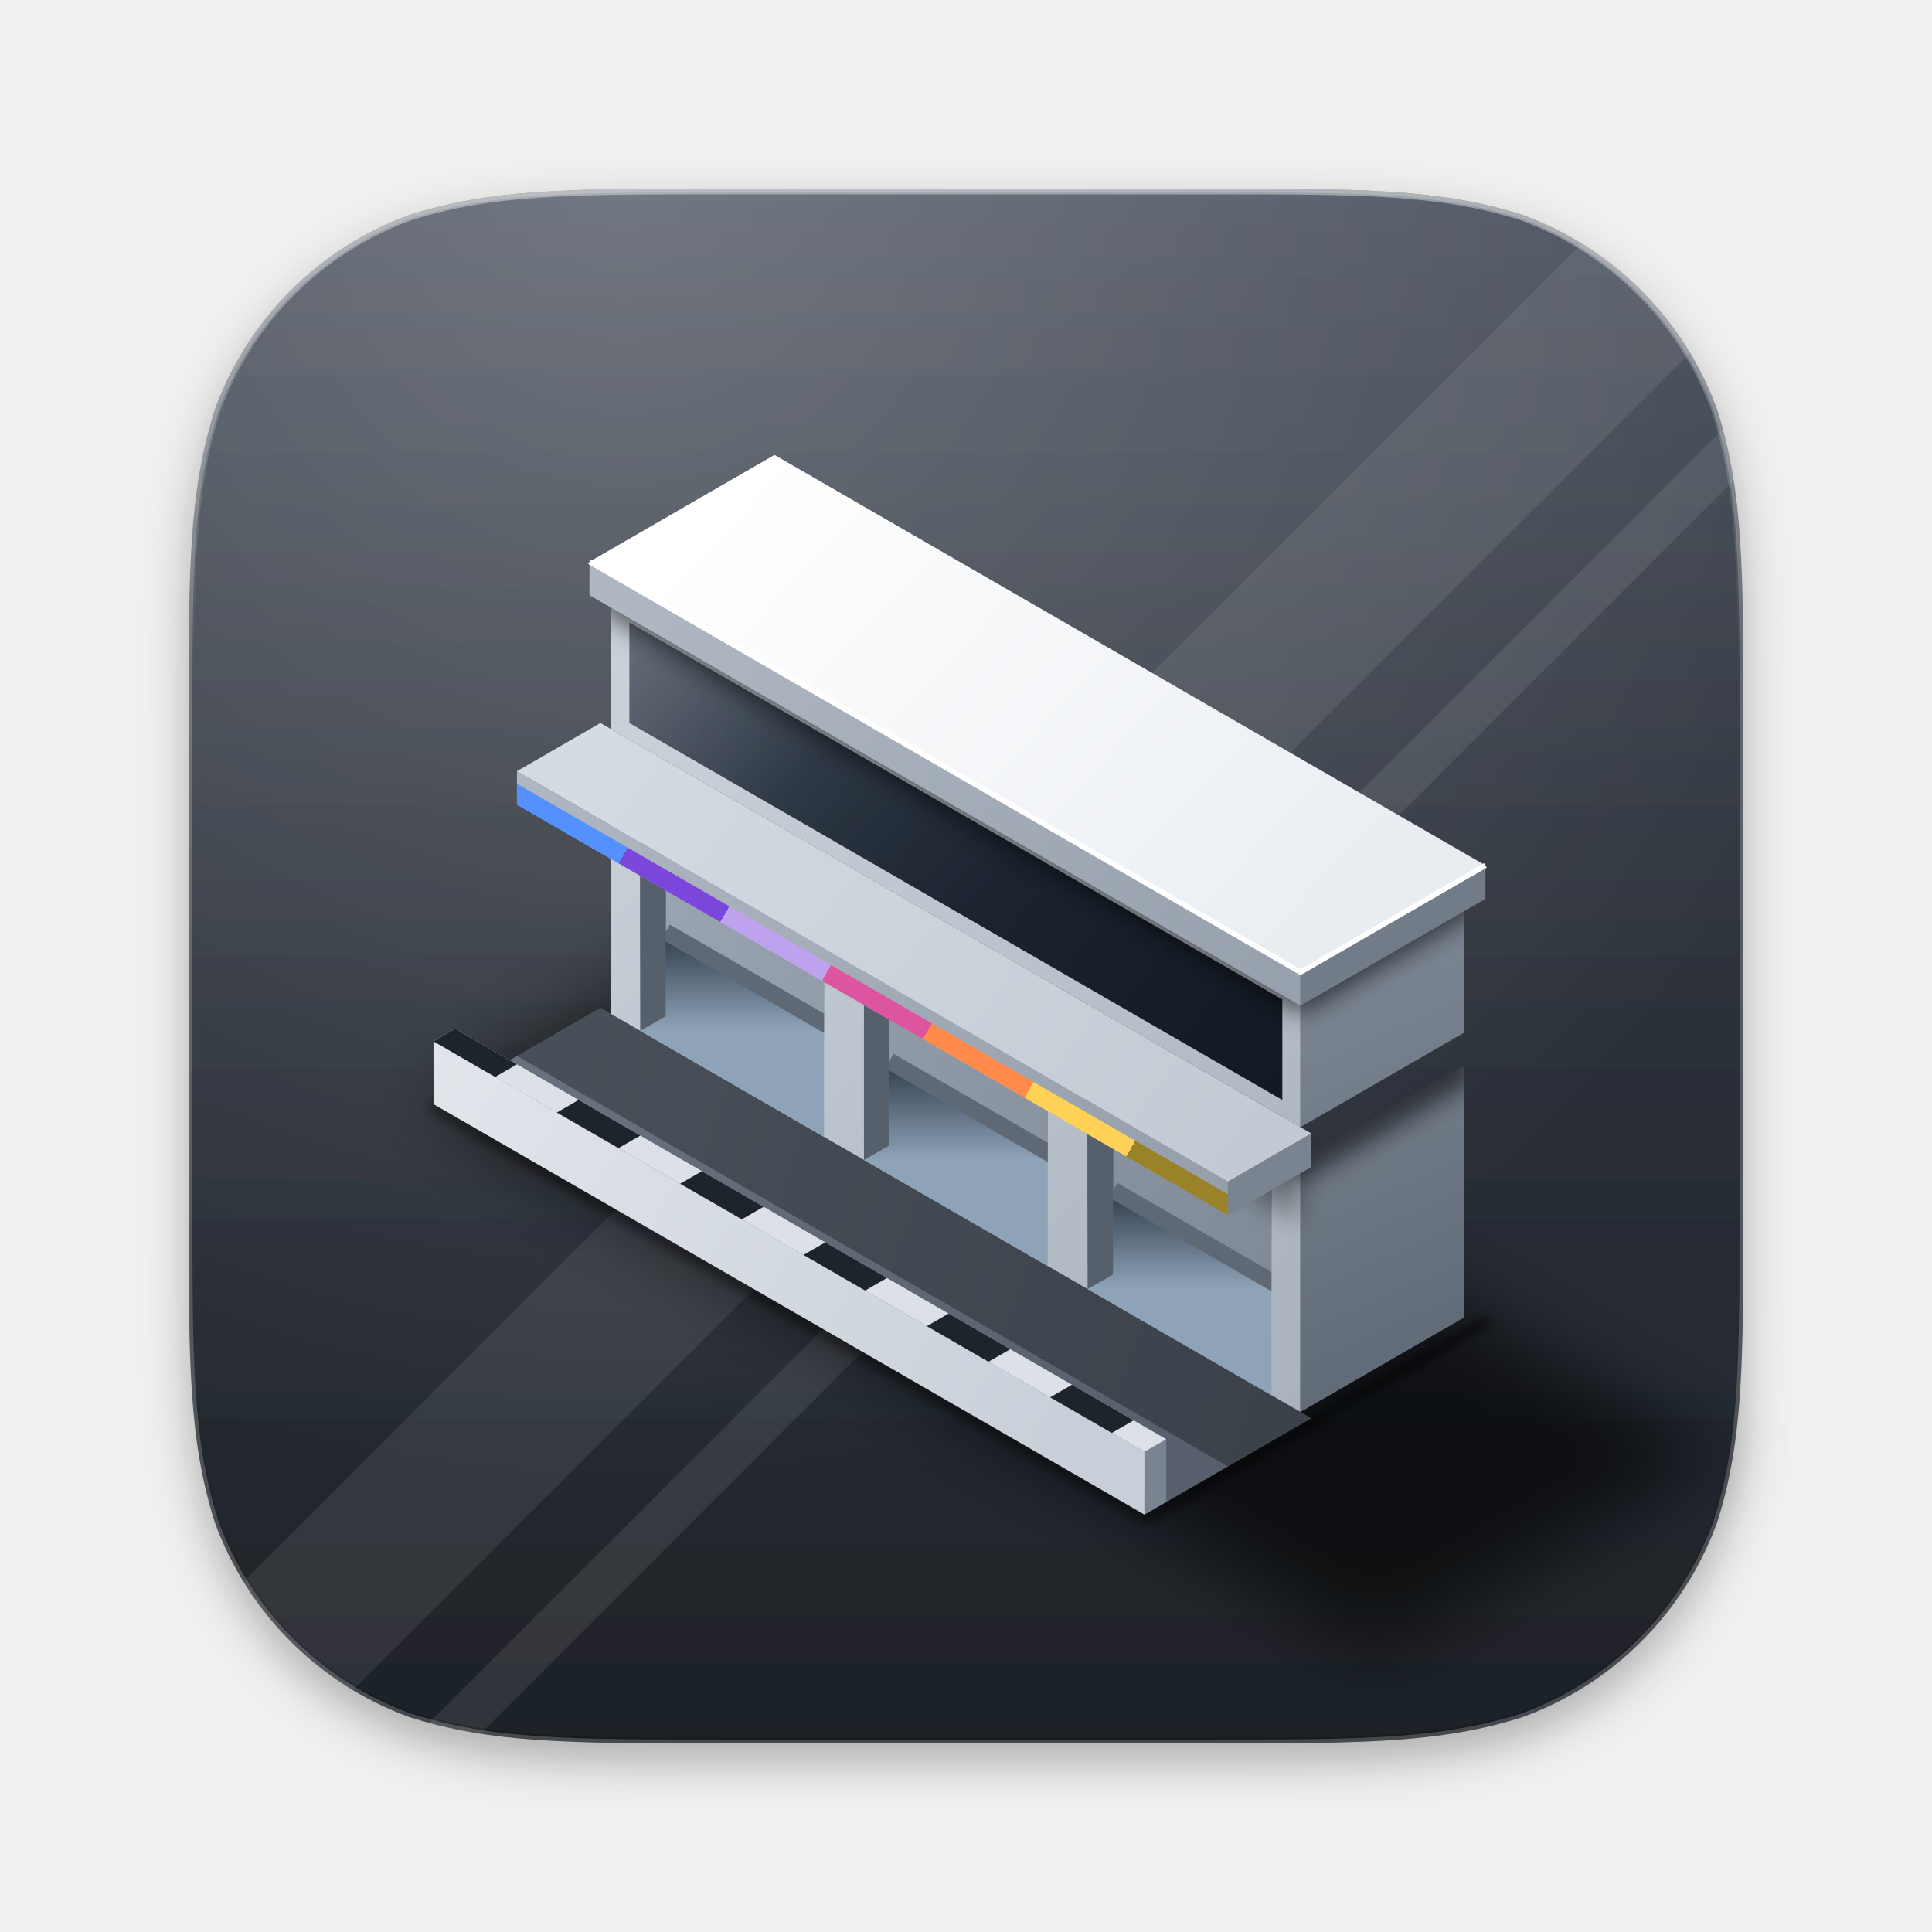
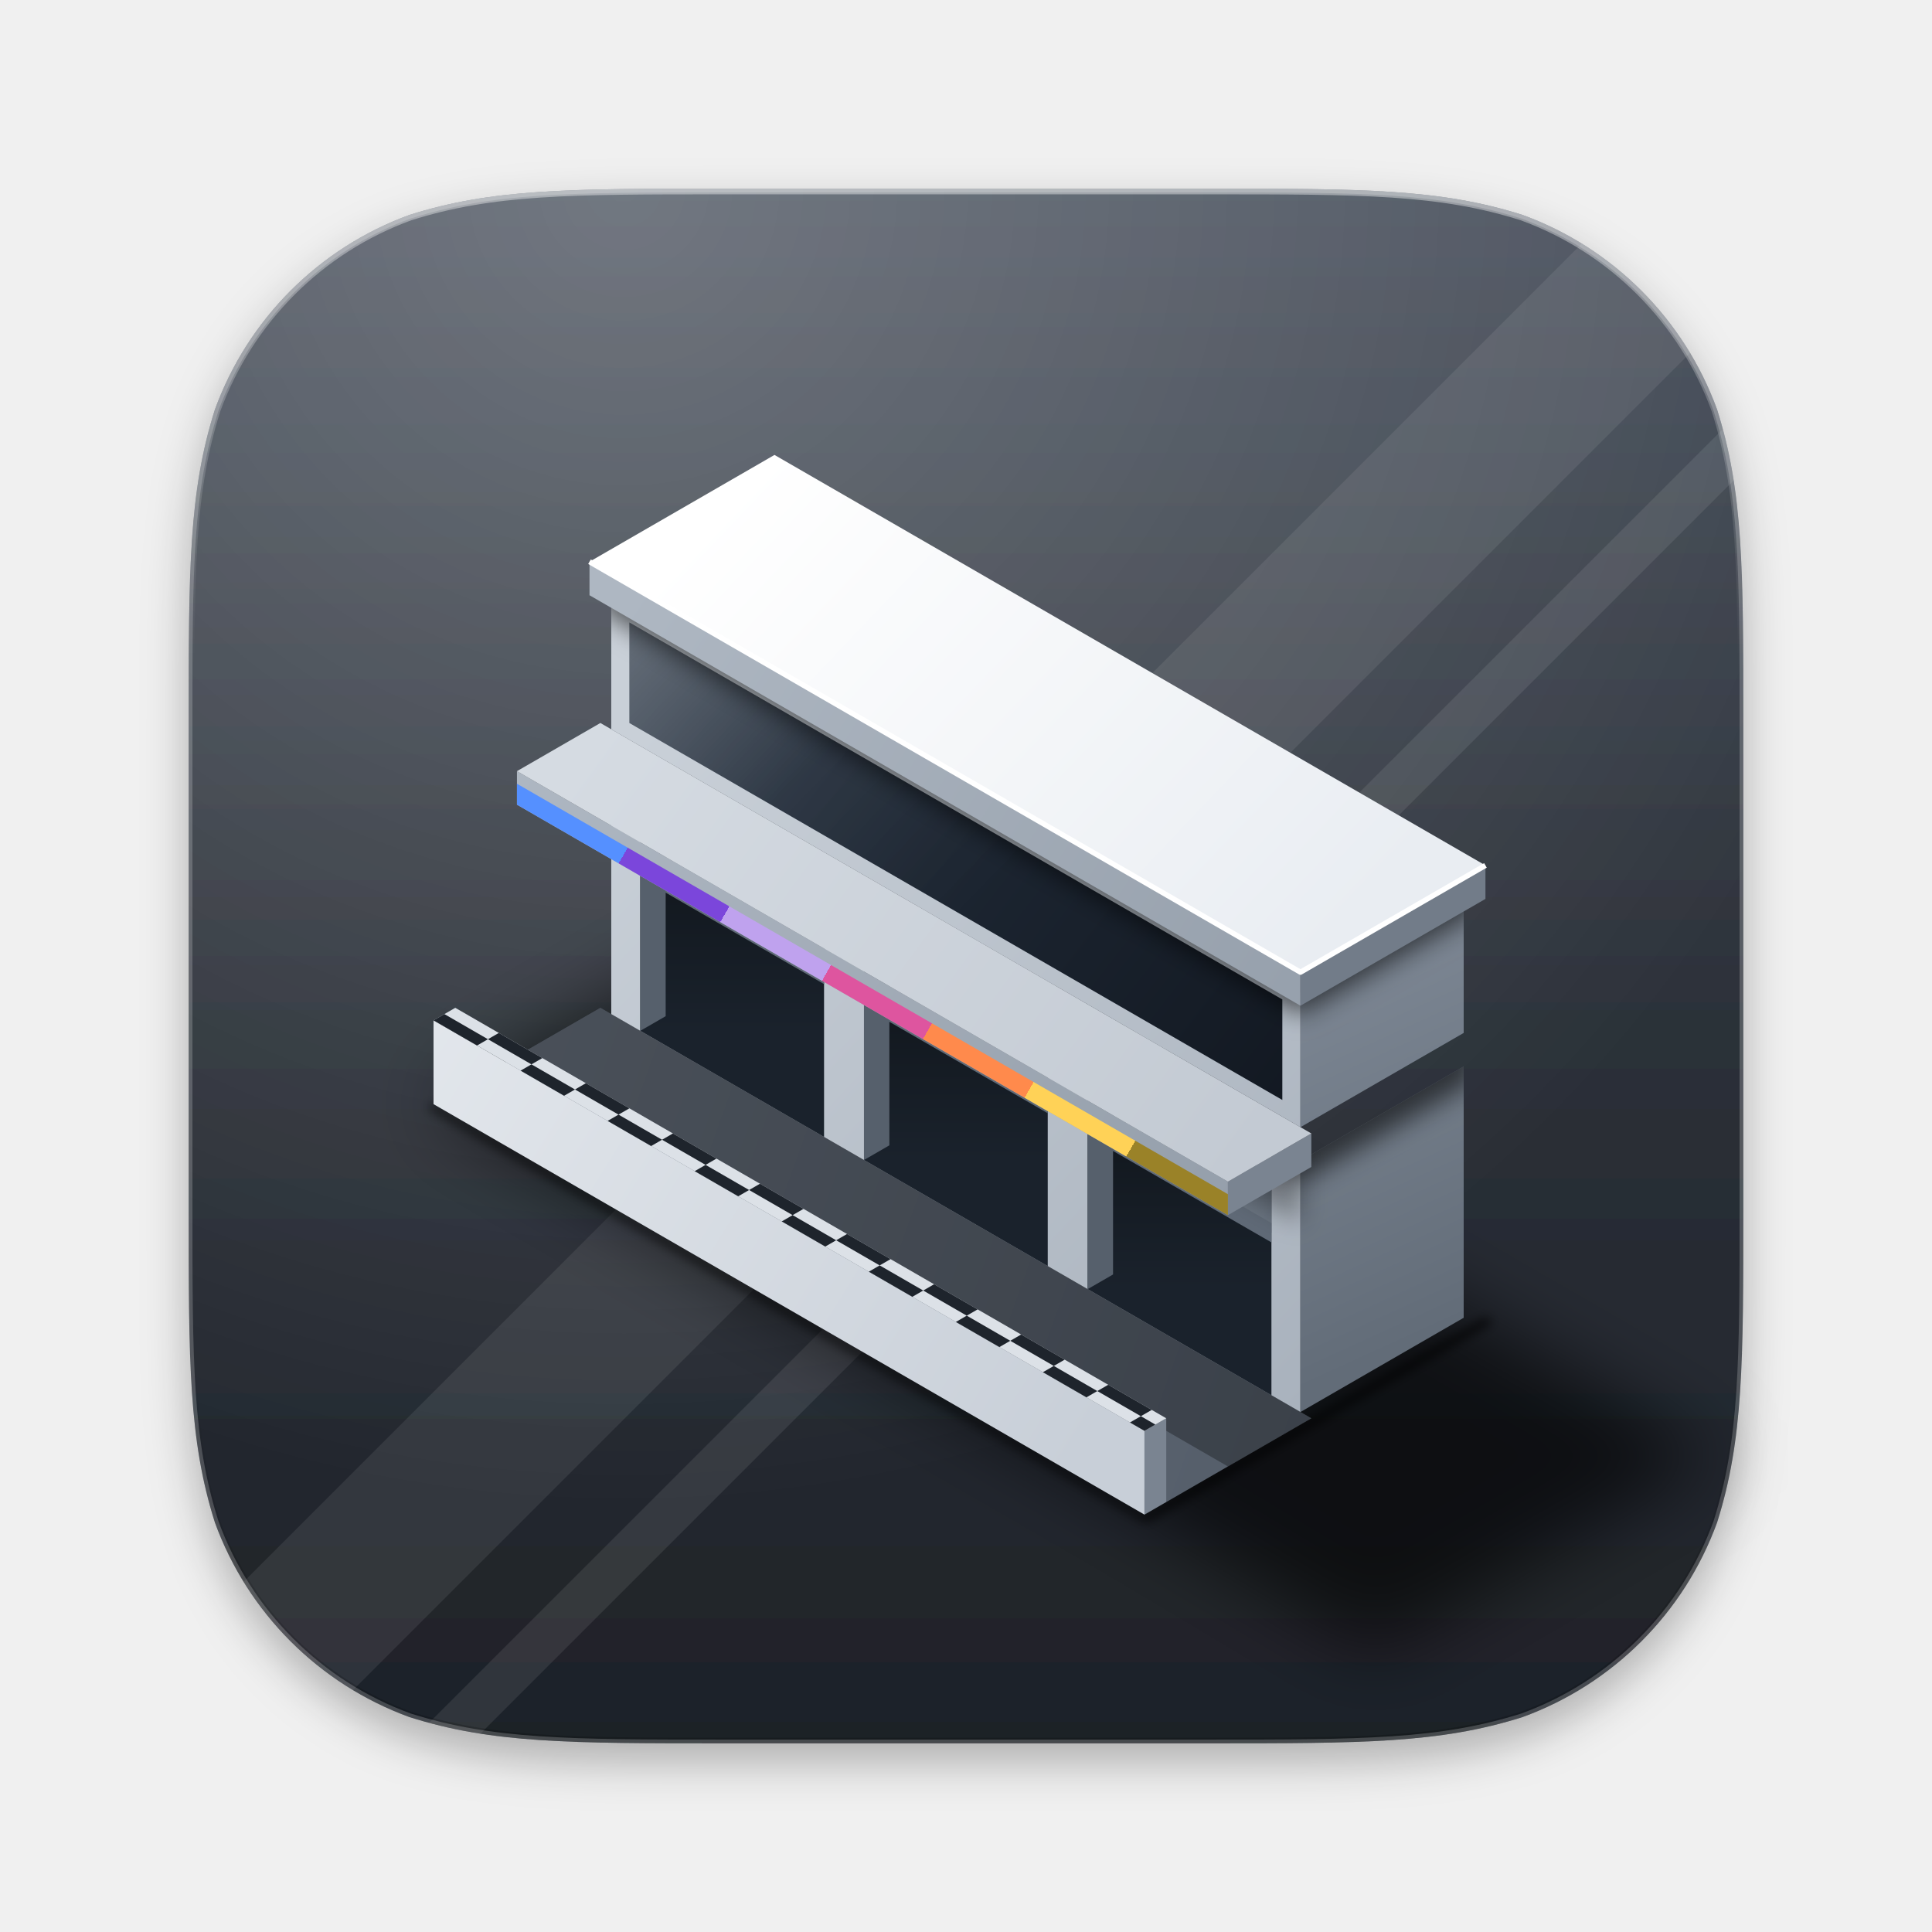
<svg xmlns="http://www.w3.org/2000/svg" width="1024" height="1024" viewBox="0 0 1024 1024">
  <defs>
    <linearGradient id="k2bg" x1="0" y1="100" x2="0" y2="924" gradientUnits="userSpaceOnUse">
      <stop offset="0" stop-color="#4A525E" />
      <stop offset="0.55" stop-color="#2B3038" />
      <stop offset="1" stop-color="#1E2228" />
    </linearGradient>
    <radialGradient id="k2sheen" cx="330.72" cy="100" r="700.4" gradientUnits="userSpaceOnUse">
      <stop offset="0" stop-color="#FFFFFF" stop-opacity="0.22" />
      <stop offset="1" stop-color="#FFFFFF" stop-opacity="0" />
    </radialGradient>
    <linearGradient id="k2edge" x1="0" y1="100" x2="0" y2="924" gradientUnits="userSpaceOnUse">
      <stop offset="0" stop-color="#FFFFFF" stop-opacity="0.4" />
      <stop offset="0.3" stop-color="#FFFFFF" stop-opacity="0" />
      <stop offset="0.75" stop-color="#000000" stop-opacity="0" />
      <stop offset="1" stop-color="#000000" stop-opacity="0.18" />
    </linearGradient>
    <clipPath id="k2clip">
      <path d="M383.41 100H640.59C722.19 100 763 100 806.92 113.89C854.88 131.34 892.66 169.12 910.11 217.08C924 261 924 301.81 924 383.41V640.59C924 722.19 924 763 910.11 806.92C892.66 854.88 854.88 892.66 806.92 910.11C763 924 722.19 924 640.59 924H383.41C301.81 924 261 924 217.08 910.11C169.12 892.66 131.34 854.88 113.89 806.92C100 763 100 722.19 100 640.59V383.41C100 301.81 100 261 113.89 217.08C131.34 169.12 169.12 131.34 217.08 113.89C261 100 301.81 100 383.41 100Z" />
    </clipPath>
    <filter id="k2gs" x="-20%" y="-20%" width="140%" height="140%">
      <feDropShadow dx="0" dy="10" stdDeviation="12" flood-color="#07080A" flood-opacity="0.32" />
    </filter>
    <filter id="k2ts" color-interpolation-filters="sRGB" x="-10%" y="-10%" width="120%" height="125%">
      <feDropShadow dx="0" dy="10" stdDeviation="12" flood-color="#000" flood-opacity="0.28" />
    </filter>
    <linearGradient id="k2btop" gradientUnits="userSpaceOnUse" x1="72.75" y1="-264" x2="329.09" y2="-20">
      <stop offset="0" stop-color="#FFFFFF" />
      <stop offset="1" stop-color="#E9EDF2" />
    </linearGradient>
    <linearGradient id="k2bfront" gradientUnits="userSpaceOnUse" x1="0" y1="-120" x2="329.09" y2="190">
      <stop offset="0" stop-color="#C9D0D8" />
      <stop offset="1" stop-color="#A9B2BD" />
    </linearGradient>
    <linearGradient id="k2bend" gradientUnits="userSpaceOnUse" x1="329.09" y1="-26" x2="407.03" y2="145">
      <stop offset="0" stop-color="#7E8895" />
      <stop offset="1" stop-color="#626C78" />
    </linearGradient>
    <linearGradient id="k2bcnpTop" gradientUnits="userSpaceOnUse" x1="-5.2" y1="-139" x2="294.45" y2="80">
      <stop offset="0" stop-color="#D5DBE2" />
      <stop offset="1" stop-color="#C3CAD3" />
    </linearGradient>
    <linearGradient id="k2bcnpFront" gradientUnits="userSpaceOnUse" x1="-45.03" y1="-116" x2="294.45" y2="96">
      <stop offset="0" stop-color="#E4E8ED" />
      <stop offset="1" stop-color="#C8CFD8" />
    </linearGradient>
    <linearGradient id="k2bedge" gradientUnits="userSpaceOnUse" x1="-45.03" y1="-116" x2="294.45" y2="96">
      <stop offset="0" stop-color="#AEB7C2" />
      <stop offset="1" stop-color="#959FAB" />
    </linearGradient>
    <linearGradient id="k2bglass" gradientUnits="userSpaceOnUse" x1="0" y1="-200" x2="329.09" y2="54">
      <stop offset="0" stop-color="#34404F" />
      <stop offset="0.5" stop-color="#1C2531" />
      <stop offset="1" stop-color="#121821" />
    </linearGradient>
    <linearGradient id="k2bsheen" gradientUnits="userSpaceOnUse" x1="0" y1="-200" x2="164.54" y2="-41">
      <stop offset="0" stop-color="#FFFFFF" stop-opacity="0.28" />
      <stop offset="0.55" stop-color="#FFFFFF" stop-opacity="0.04" />
      <stop offset="1" stop-color="#FFFFFF" stop-opacity="0" />
    </linearGradient>
    <linearGradient id="k2bdoor" gradientUnits="userSpaceOnUse" x1="0" y1="-120" x2="329.09" y2="142">
-       <stop offset="0" stop-color="#9EA8B4" />
-       <stop offset="1" stop-color="#7F8996" />
+       <stop offset="0" stop-color="#7F8996" />
+       <stop offset="1" stop-color="#66707C" />
    </linearGradient>
    <linearGradient id="k2bapron" gradientUnits="userSpaceOnUse" x1="-84.87" y1="43" x2="334.29" y2="193">
      <stop offset="0" stop-color="#6A7380" />
      <stop offset="1" stop-color="#545D69" />
    </linearGradient>
    <linearGradient id="k2bstripe" gradientUnits="userSpaceOnUse" x1="-45.03" y1="-100" x2="294.45" y2="96">
      <stop offset="0" stop-color="#5590FF" />
      <stop offset="0.143" stop-color="#5590FF" />
      <stop offset="0.143" stop-color="#7B46DB" />
      <stop offset="0.286" stop-color="#7B46DB" />
      <stop offset="0.286" stop-color="#BFA2EE" />
      <stop offset="0.429" stop-color="#BFA2EE" />
      <stop offset="0.429" stop-color="#DE559F" />
      <stop offset="0.571" stop-color="#DE559F" />
      <stop offset="0.571" stop-color="#FF8A4C" />
      <stop offset="0.714" stop-color="#FF8A4C" />
      <stop offset="0.714" stop-color="#FFD257" />
      <stop offset="0.857" stop-color="#FFD257" />
      <stop offset="0.857" stop-color="#9A8228" />
      <stop offset="1" stop-color="#9A8228" />
    </linearGradient>
    <linearGradient id="k2blong" gradientUnits="userSpaceOnUse" x1="0" y1="0" x2="160" y2="100">
      <stop offset="0" stop-color="#000000" stop-opacity="0.55" />
      <stop offset="1" stop-color="#000000" stop-opacity="0" />
    </linearGradient>
    <filter id="k2bsoft" x="-40%" y="-40%" width="180%" height="180%" color-interpolation-filters="sRGB">
      <feGaussianBlur stdDeviation="18" />
    </filter>
    <filter id="k2bcrisp" x="-40%" y="-40%" width="180%" height="180%" color-interpolation-filters="sRGB">
      <feGaussianBlur stdDeviation="2.5" />
    </filter>
    <filter id="k2bao" x="-40%" y="-40%" width="180%" height="180%" color-interpolation-filters="sRGB">
      <feGaussianBlur stdDeviation="6" />
    </filter>
    <clipPath id="k2bbay0">
      <path d="M13.86 8L101.61 58.67L101.61 -47.33L13.86 -98Z" />
    </clipPath>
    <linearGradient id="k2bin0" gradientUnits="userSpaceOnUse" x1="13.86" y1="-98" x2="13.86" y2="8">
      <stop offset="0" stop-color="#0E1318" />
-       <stop offset="0.55" stop-color="#2E3A48" />
-       <stop offset="1" stop-color="#8FA3B8" />
+       <stop offset="1" stop-color="#1A222C" />
    </linearGradient>
    <clipPath id="k2bbay1">
      <path d="M120.67 69.67L208.42 120.33L208.42 14.33L120.67 -36.33Z" />
    </clipPath>
    <linearGradient id="k2bin1" gradientUnits="userSpaceOnUse" x1="120.67" y1="-36.33" x2="120.67" y2="69.67">
      <stop offset="0" stop-color="#0E1318" />
-       <stop offset="0.55" stop-color="#2E3A48" />
-       <stop offset="1" stop-color="#8FA3B8" />
+       <stop offset="1" stop-color="#1A222C" />
    </linearGradient>
    <clipPath id="k2bbay2">
      <path d="M227.48 131.33L315.23 182L315.23 76L227.48 25.33Z" />
    </clipPath>
    <linearGradient id="k2bin2" gradientUnits="userSpaceOnUse" x1="227.48" y1="25.33" x2="227.48" y2="131.33">
      <stop offset="0" stop-color="#0E1318" />
-       <stop offset="0.55" stop-color="#2E3A48" />
-       <stop offset="1" stop-color="#8FA3B8" />
+       <stop offset="1" stop-color="#1A222C" />
    </linearGradient>
    <clipPath id="k2bg0">
      <path d="M0 0L329.09 190L329.09 70L0 -120ZM329.09 190L407.03 145L407.03 25L329.09 70Z" />
    </clipPath>
    <clipPath id="k2bup">
      <path d="M0 -136L329.09 54L329.09 -10L0 -200ZM329.09 54L407.03 9L407.03 -55L329.09 -10Z" />
    </clipPath>
  </defs>
  <path d="M383.41 100H640.59C722.19 100 763 100 806.92 113.89C854.88 131.34 892.66 169.12 910.11 217.08C924 261 924 301.81 924 383.41V640.59C924 722.19 924 763 910.11 806.92C892.66 854.88 854.88 892.66 806.92 910.11C763 924 722.19 924 640.59 924H383.41C301.81 924 261 924 217.08 910.11C169.12 892.66 131.34 854.88 113.89 806.92C100 763 100 722.19 100 640.59V383.41C100 301.81 100 261 113.89 217.08C131.34 169.12 169.12 131.34 217.08 113.89C261 100 301.81 100 383.41 100Z" fill="url(#k2bg)" filter="url(#k2ts)" />
  <g clip-path="url(#k2clip)">
    <path d="M60 907.52L907.52 60L1022.88 60L60 1022.88Z" fill="#FFFFFF" opacity="0.08" />
    <path d="M60 1080.56L1080.56 60L1113.52 60L60 1113.52Z" fill="#FFFFFF" opacity="0.088" />
    <rect x="100" y="100" width="824" height="824" fill="url(#k2sheen)" />
    <path d="M383.41 100H640.59C722.19 100 763 100 806.92 113.89C854.88 131.34 892.66 169.12 910.11 217.08C924 261 924 301.81 924 383.41V640.59C924 722.19 924 763 910.11 806.92C892.66 854.88 854.88 892.66 806.92 910.11C763 924 722.19 924 640.59 924H383.41C301.81 924 261 924 217.08 910.11C169.12 892.66 131.34 854.88 113.89 806.92C100 763 100 722.19 100 640.59V383.41C100 301.81 100 261 113.89 217.08C131.34 169.12 169.12 131.34 217.08 113.89C261 100 301.81 100 383.41 100Z" fill="none" stroke="url(#k2edge)" stroke-width="6" />
    <path d="M383.41 100H640.59C722.19 100 763 100 806.92 113.89C854.88 131.34 892.66 169.12 910.11 217.08C924 261 924 301.81 924 383.41V640.59C924 722.19 924 763 910.11 806.92C892.66 854.88 854.88 892.66 806.92 910.11C763 924 722.19 924 640.59 924H383.41C301.81 924 261 924 217.08 910.11C169.12 892.66 131.34 854.88 113.89 806.92C100 763 100 722.19 100 640.59V383.41C100 301.81 100 261 113.89 217.08C131.34 169.12 169.12 131.34 217.08 113.89C261 100 301.81 100 383.41 100Z" fill="none" stroke="#FFFFFF" stroke-opacity="0.2" stroke-width="4" />
  </g>
  <g transform="translate(512 512) scale(1) translate(-512 -512)">
    <g transform="translate(323.98 537.49) scale(1.11)">
      <g filter="url(#k2bsoft)" opacity="0.75">
        <path d="M-84.87 43L254.61 239L364.61 305L527.42 211L187.94 15L77.94 -51Z" fill="#000" opacity="0.8" />
      </g>
      <g filter="url(#k2bcrisp)" opacity="0.8">
        <path d="M-84.87 43L254.61 239L417.42 145L420.89 147L255.48 242.5L-87.47 44.5Z" fill="#000" />
      </g>
      <path d="M-74.48 37L265 233L334.29 193L-5.2 -3Z" fill="url(#k2bapron)" />
      <path d="M-45.03 20L294.45 216L334.29 193L-5.2 -3Z" fill="#000" opacity="0.3" />
      <path d="M0 0L329.09 190L329.09 70L0 -120Z" fill="url(#k2bfront)" />
      <path d="M329.09 190L407.03 145L407.03 25L329.09 70Z" fill="url(#k2bend)" />
      <g clip-path="url(#k2bbay0)">
        <path d="M13.86 8L101.61 58.67L101.61 -47.33L13.86 -98Z" fill="url(#k2bin0)" />
-         <path d="M25.98 -39.28L113.74 11.39L113.74 -54.33L25.98 -105Z" fill="url(#k2bdoor)" />
-         <path d="M25.98 -39.28L113.74 11.39" stroke="#5F6976" stroke-width="8" />
+         <path d="M25.98 -62.6L113.74 -11.93L113.74 -54.33L25.98 -105Z" fill="url(#k2bdoor)" />
+         <path d="M25.98 -62.6L113.74 -11.93" stroke="#5F6976" stroke-width="8" />
        <path d="M13.86 8L25.98 1L25.98 -105L13.86 -98Z" fill="#56606C" />
        <path d="M13.86 -98L101.61 -47.33L113.74 -54.33L25.98 -105Z" fill="#2B323B" />
      </g>
      <g clip-path="url(#k2bbay1)">
        <path d="M120.67 69.67L208.42 120.33L208.42 14.33L120.67 -36.33Z" fill="url(#k2bin1)" />
-         <path d="M132.79 22.39L220.55 73.05L220.55 7.33L132.79 -43.33Z" fill="url(#k2bdoor)" />
-         <path d="M132.79 22.39L220.55 73.05" stroke="#5F6976" stroke-width="8" />
+         <path d="M132.79 -0.93L220.55 49.73L220.55 7.33L132.79 -43.33Z" fill="url(#k2bdoor)" />
+         <path d="M132.79 -0.93L220.55 49.73" stroke="#5F6976" stroke-width="8" />
        <path d="M120.67 69.67L132.79 62.67L132.79 -43.33L120.67 -36.33Z" fill="#56606C" />
        <path d="M120.67 -36.33L208.42 14.33L220.55 7.33L132.79 -43.33Z" fill="#2B323B" />
      </g>
      <g clip-path="url(#k2bbay2)">
        <path d="M227.48 131.33L315.23 182L315.23 76L227.48 25.33Z" fill="url(#k2bin2)" />
-         <path d="M239.6 84.05L327.36 134.72L327.36 69L239.6 18.33Z" fill="url(#k2bdoor)" />
-         <path d="M239.6 84.05L327.36 134.72" stroke="#5F6976" stroke-width="8" />
+         <path d="M239.6 60.73L327.36 111.4L327.36 69L239.6 18.33Z" fill="url(#k2bdoor)" />
+         <path d="M239.6 60.73L327.36 111.4" stroke="#5F6976" stroke-width="8" />
        <path d="M227.48 131.33L239.6 124.33L239.6 18.33L227.48 25.33Z" fill="#56606C" />
        <path d="M227.48 25.33L315.23 76L327.36 69L239.6 18.33Z" fill="#2B323B" />
      </g>
      <g clip-path="url(#k2bg0)">
        <g filter="url(#k2bao)" opacity="0.6">
          <path d="M-5.2 -113L329.09 80L412.23 32L412.23 16L-5.2 -129Z" fill="#000" />
        </g>
      </g>
      <g clip-path="url(#k2bg0)">
        <g filter="url(#k2bao)" opacity="0.35">
          <path d="M-5.2 -93L329.09 100L329.09 66L-5.2 -127Z" fill="#000" />
        </g>
      </g>
      <path d="M0 -136L329.09 54L329.09 -10L0 -200Z" fill="url(#k2bfront)" />
      <path d="M329.09 54L407.03 9L407.03 -55L329.09 -10Z" fill="url(#k2bend)" />
      <path d="M8.66 -139L320.43 41L320.43 -7L8.66 -187Z" fill="url(#k2bglass)" />
      <path d="M8.66 -139L320.43 41L320.43 -7L8.66 -187Z" fill="url(#k2bsheen)" />
      <g clip-path="url(#k2bup)">
        <g filter="url(#k2bao)" opacity="0.6">
          <path d="M-5.2 -193L329.09 0L412.23 -48L412.23 -64L-5.2 -209Z" fill="#000" />
        </g>
      </g>
      <path d="M-45.03 -100L294.45 96L294.45 80L-45.03 -116Z" fill="url(#k2bedge)" />
      <path d="M294.45 96L334.29 73L334.29 57L294.45 80Z" fill="#7A8491" />
      <path d="M-45.03 -116L294.45 80L334.29 57L-5.2 -139Z" fill="url(#k2bcnpTop)" />
      <path d="M-45.03 -100L294.45 96L294.45 86L-45.03 -110Z" fill="url(#k2bstripe)" />
      <path d="M-10.39 -200L329.09 -4L329.09 -20L-10.39 -216Z" fill="url(#k2bedge)" />
      <path d="M329.09 -4L417.42 -55L417.42 -71L329.09 -20Z" fill="#727C89" />
      <path d="M-10.39 -216L329.09 -20L417.42 -71L77.94 -267Z" fill="url(#k2btop)" />
      <path d="M-10.39 -216L329.09 -20L417.42 -71" stroke="#FFFFFF" stroke-width="2.5" fill="none" stroke-linejoin="round" />
-       <path d="M-84.87 43L254.61 239L254.61 209L-84.87 13Z" fill="url(#k2bcnpFront)" />
-       <path d="M254.61 239L265 233L265 203L254.61 209Z" fill="#7A8491" />
-       <path d="M-84.87 13L254.61 209L265 203L-74.48 7Z" fill="#DCE1E7" />
-       <path d="M-84.87 13L-55.43 30L-45.03 24L-74.48 7ZM-25.98 47L3.46 64L13.86 58L-15.59 41ZM32.91 81L62.35 98L72.75 92L43.3 75ZM91.8 115L121.24 132L131.64 126L102.19 109ZM150.69 149L180.13 166L190.53 160L161.08 143ZM209.58 183L239.02 200L249.42 194L219.97 177Z" fill="#1E242C" />
+       <path d="M-84.87 43L254.61 239L254.61 199L-84.87 3Z" fill="url(#k2bcnpFront)" />
+       <path d="M254.61 239L265 233L265 193L254.61 199Z" fill="#7A8491" />
+       <path d="M-84.87 3L254.61 199L265 193L-74.48 -3Z" fill="#DCE1E7" />
+       <path d="M-84.87 3L-64.09 15L-58.89 12L-79.67 0ZM-58.89 12L-38.11 24L-32.91 21L-53.69 9ZM-43.3 27L-22.52 39L-17.32 36L-38.11 24ZM-17.32 36L3.46 48L8.66 45L-12.12 33ZM-1.73 51L19.05 63L24.25 60L3.46 48ZM24.25 60L45.03 72L50.23 69L29.44 57ZM39.84 75L60.62 87L65.82 84L45.03 72ZM65.82 84L86.6 96L91.8 93L71.01 81ZM81.41 99L102.19 111L107.39 108L86.6 96ZM107.39 108L128.17 120L133.37 117L112.58 105ZM122.98 123L143.76 135L148.96 132L128.17 120ZM148.96 132L169.74 144L174.94 141L154.15 129ZM164.54 147L185.33 159L190.53 156L169.74 144ZM190.53 156L211.31 168L216.51 165L195.72 153ZM206.11 171L226.9 183L232.09 180L211.31 168ZM232.09 180L252.88 192L258.08 189L237.29 177ZM247.68 195L254.61 199L259.81 196L252.88 192Z" fill="#1E242C" />
    </g>
  </g>
</svg>
